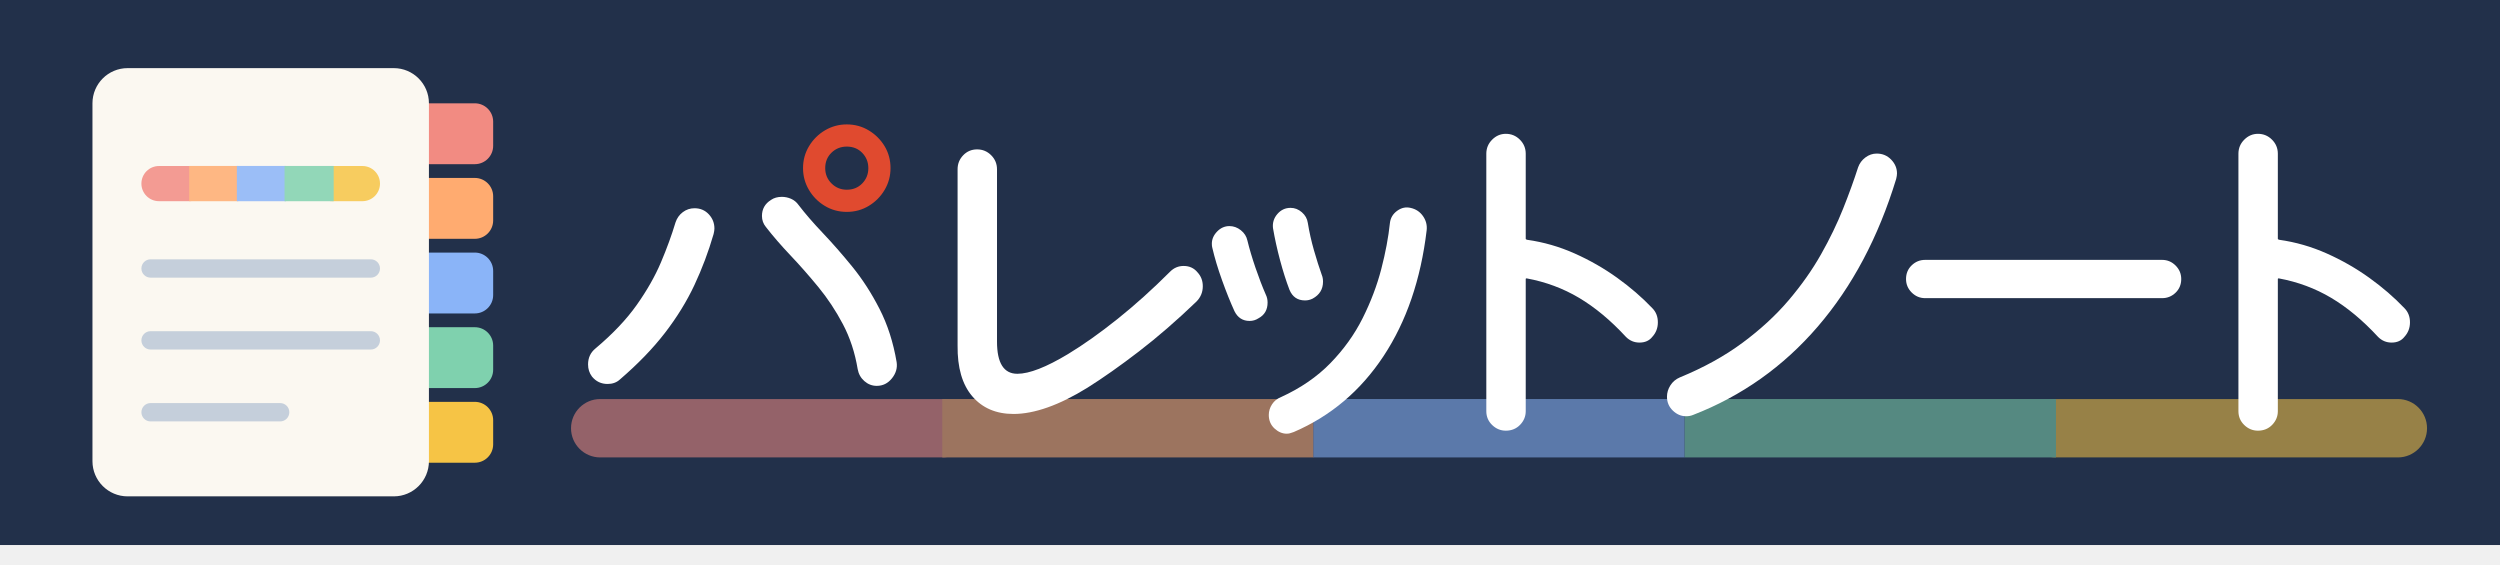
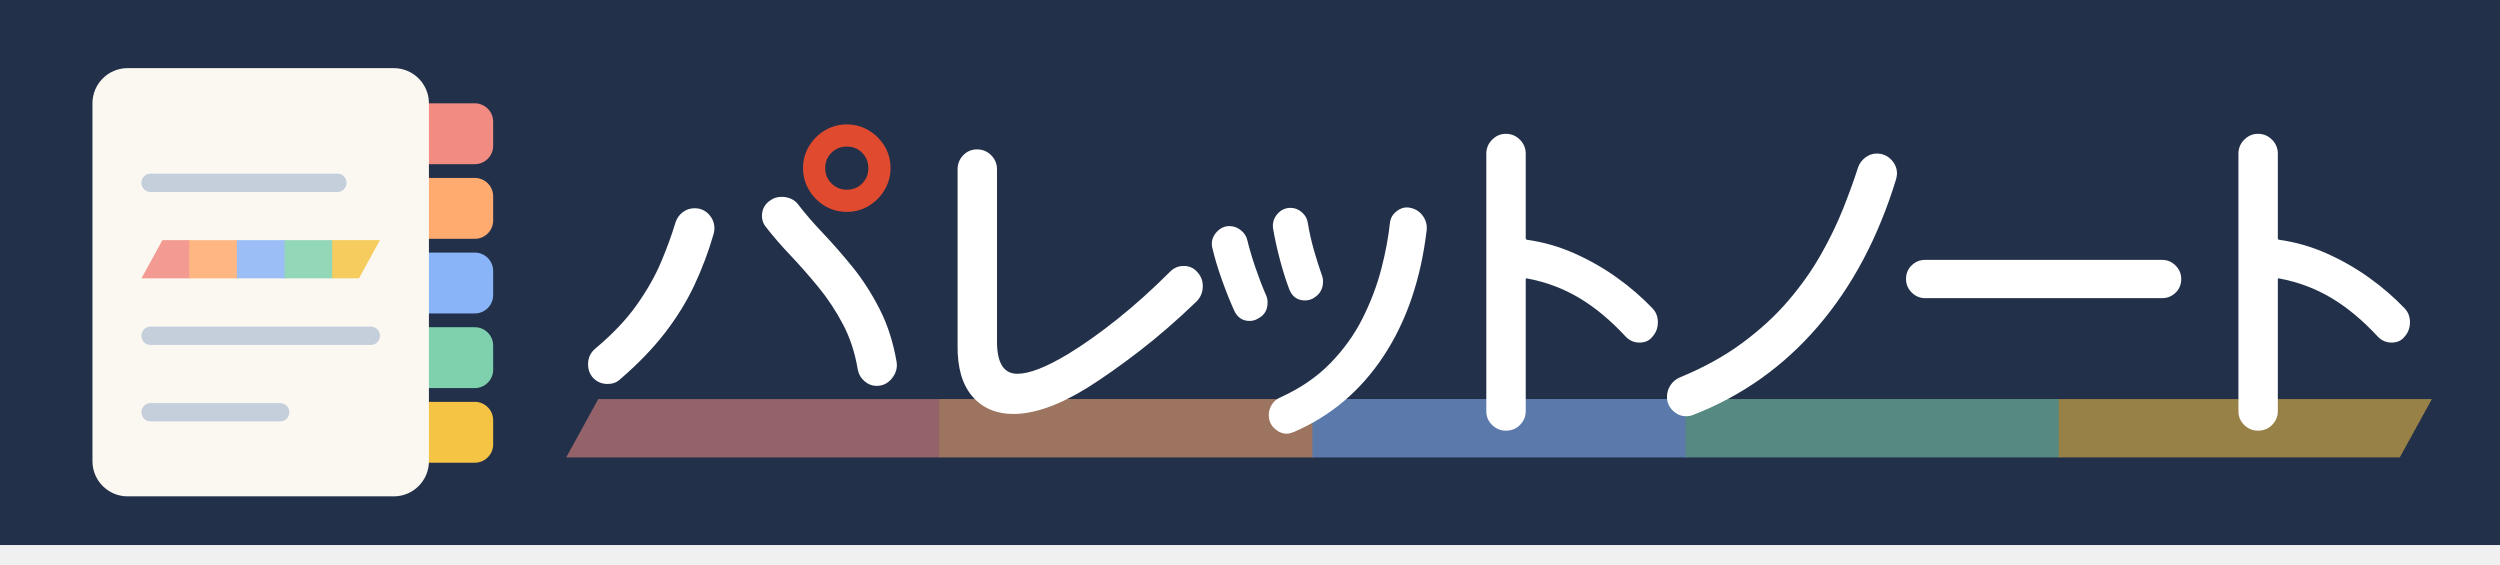
<svg xmlns="http://www.w3.org/2000/svg" viewBox="-38.0 -56.0 1027.476 232">
  <path fill="#22304A" d="M-78,-96 L1029.476,-96 L1029.476,168 L-78,168 L-78,-96 Z" />
  <path fill="#F28B82" d="M126.971,-13.543 L157.143,-13.543 C161.309,-13.543 164.686,-10.166 164.686,-6 L164.686,3.931 C164.686,8.097 161.309,11.474 157.143,11.474 L126.971,11.474 C122.806,11.474 119.429,8.097 119.429,3.931 L119.429,-6 C119.429,-10.166 122.806,-13.543 126.971,-13.543 Z" />
  <path fill="#FFAB70" d="M126.971,17.131 L157.143,17.131 C161.309,17.131 164.686,20.508 164.686,24.674 L164.686,34.606 C164.686,38.772 161.309,42.149 157.143,42.149 L126.971,42.149 C122.806,42.149 119.429,38.772 119.429,34.606 L119.429,24.674 C119.429,20.508 122.806,17.131 126.971,17.131 Z" />
  <path fill="#8AB4F8" d="M126.971,47.806 L157.143,47.806 C161.309,47.806 164.686,51.183 164.686,55.349 L164.686,65.28 C164.686,69.446 161.309,72.823 157.143,72.823 L126.971,72.823 C122.806,72.823 119.429,69.446 119.429,65.28 L119.429,55.349 C119.429,51.183 122.806,47.806 126.971,47.806 Z" />
  <path fill="#7FD1AE" d="M126.971,78.48 L157.143,78.48 C161.309,78.48 164.686,81.857 164.686,86.023 L164.686,95.954 C164.686,100.12 161.309,103.497 157.143,103.497 L126.971,103.497 C122.806,103.497 119.429,100.12 119.429,95.954 L119.429,86.023 C119.429,81.857 122.806,78.48 126.971,78.48 Z" />
  <path fill="#F6C445" d="M126.971,109.154 L157.143,109.154 C161.309,109.154 164.686,112.531 164.686,116.697 L164.686,126.629 C164.686,130.794 161.309,134.171 157.143,134.171 L126.971,134.171 C122.806,134.171 119.429,130.794 119.429,126.629 L119.429,116.697 C119.429,112.531 122.806,109.154 126.971,109.154 Z" />
  <path fill="#FBF8F1" d="M14.457,-28 L123.829,-28 C131.813,-28 138.286,-21.527 138.286,-13.543 L138.286,133.543 C138.286,141.527 131.813,148 123.829,148 L14.457,148 C6.473,148 0,141.527 0,133.543 L0,-13.543 C0,-21.527 6.473,-28 14.457,-28 Z" />
-   <path fill="#C5CFDB" d="M23.886,50.571 L114.4,50.571 C116.483,50.571 118.171,52.26 118.171,54.343 L118.171,54.343 C118.171,56.426 116.483,58.114 114.4,58.114 L23.886,58.114 C21.803,58.114 20.114,56.426 20.114,54.343 L20.114,54.343 C20.114,52.26 21.803,50.571 23.886,50.571 Z M23.886,80.114 L114.4,80.114 C116.483,80.114 118.171,81.803 118.171,83.886 L118.171,83.886 C118.171,85.969 116.483,87.657 114.4,87.657 L23.886,87.657 C21.803,87.657 20.114,85.969 20.114,83.886 L20.114,83.886 C20.114,81.803 21.803,80.114 23.886,80.114 Z M23.886,109.657 L77.138,109.657 C79.221,109.657 80.91,111.346 80.91,113.429 L80.91,113.429 C80.91,115.511 79.221,117.2 77.138,117.2 L23.886,117.2 C21.803,117.2 20.114,115.512 20.114,113.429 L20.114,113.429 C20.114,111.346 21.803,109.657 23.886,109.657 Z" />
-   <path fill="#F39B93" d="M27.343,12.229 L39.726,12.229 C43.718,12.229 46.954,15.465 46.954,19.457 L46.954,19.457 C46.954,23.449 43.718,26.686 39.726,26.686 L27.343,26.686 C23.351,26.686 20.114,23.449 20.114,19.457 L20.114,19.457 C20.114,15.465 23.351,12.229 27.343,12.229 Z" />
-   <path fill="#F7CC5F" d="M98.56,12.229 L110.943,12.229 C114.935,12.229 118.171,15.465 118.171,19.457 L118.171,19.457 C118.171,23.449 114.935,26.686 110.943,26.686 L98.56,26.686 C94.568,26.686 91.331,23.449 91.331,19.457 L91.331,19.457 C91.331,15.465 94.568,12.229 98.56,12.229 Z" />
-   <path fill="#FEB783" d="M39.743,12.2 L59.943,12.2 L59.943,26.7 L39.743,26.7 L39.743,12.2 Z" />
-   <path fill="#9BBEF7" d="M59.343,12.2 L79.543,12.2 L79.543,26.7 L59.343,26.7 L59.343,12.2 Z" />
-   <path fill="#92D7B8" d="M78.943,12.2 L99.143,12.2 L99.143,26.7 L78.943,26.7 L78.943,12.2 Z" />
-   <path fill="#946269" d="M208.686,108 L349.286,108 C355.913,108 361.286,113.373 361.286,120 L361.286,120 C361.286,126.627 355.913,132 349.286,132 L208.686,132 C202.058,132 196.686,126.627 196.686,120 L196.686,120 C196.686,113.373 202.058,108 208.686,108 Z" />
-   <path fill="#978147" d="M806.886,108 L947.486,108 C954.113,108 959.486,113.373 959.486,120 L959.486,120 C959.486,126.627 954.113,132 947.486,132 L806.886,132 C800.258,132 794.886,126.627 794.886,120 L794.886,120 C794.886,113.373 800.258,108 806.886,108 Z" />
-   <path fill="#9C745F" d="M349.286,108 L501.886,108 L501.886,132 L349.286,132 L349.286,108 Z" />
-   <path fill="#5B79AA" d="M501.786,108 L654.386,108 L654.386,132 L501.786,132 L501.786,108 Z" />
-   <path fill="#558981" d="M654.386,108 L806.986,108 L806.986,132 L654.386,132 L654.386,108 Z" />
+   <path fill="#C5CFDB" d="M23.886,15.371 L100.672,15.371 C102.755,15.371 104.443,17.06 104.443,19.143 L104.443,19.143 C104.443,21.226 102.755,22.914 100.672,22.914 L23.886,22.914 C21.803,22.914 20.114,21.226 20.114,19.143 L20.114,19.143 C20.114,17.06 21.803,15.371 23.886,15.371 Z M23.886,78.229 L114.4,78.229 C116.483,78.229 118.171,79.917 118.171,82 L118.171,82 C118.171,84.083 116.483,85.771 114.4,85.771 L23.886,85.771 C21.803,85.771 20.114,84.083 20.114,82 L20.114,82 C20.114,79.917 21.803,78.229 23.886,78.229 Z M23.886,109.657 L77.138,109.657 C79.221,109.657 80.91,111.346 80.91,113.429 L80.91,113.429 C80.91,115.511 79.221,117.2 77.138,117.2 L23.886,117.2 C21.803,117.2 20.114,115.512 20.114,113.429 L20.114,113.429 C20.114,111.346 21.803,109.657 23.886,109.657 Z" />
+   <path fill="#F39B93" d="M28.743,42.7 L40.343,42.7 L40.343,58.4 L20.143,58.4 Z" />
+   <path fill="#FEB783" d="M39.743,42.7 L59.943,42.7 L59.943,58.4 L39.743,58.4 Z" />
+   <path fill="#9BBEF7" d="M59.343,42.7 L79.543,42.7 L79.543,58.4 L59.343,58.4 Z" />
+   <path fill="#92D7B8" d="M78.943,42.7 L99.143,42.7 L99.143,58.4 L78.943,58.4 Z" />
+   <path fill="#F7CC5F" d="M98.543,42.7 L118.143,42.7 L109.543,58.4 L98.543,58.4 Z" />
+   <path fill="#946269" d="M207.886,108 L348.686,108 L348.686,132 L194.686,132 Z" />
+   <path fill="#9C745F" d="M348.086,108 L501.986,108 L501.986,132 L348.086,132 Z" />
+   <path fill="#5B79AA" d="M501.386,108 L655.386,108 L655.386,132 L501.386,132 Z" />
+   <path fill="#558981" d="M654.786,108 L808.686,108 L808.686,132 L654.786,132 Z" />
+   <path fill="#978147" d="M808.086,108 L961.486,108 L948.286,132 L808.086,132 Z" />
  <path fill="#FFFFFF" d="M322.345,101.586 Q319.848,101.586 317.898,99.87 Q315.947,98.153 315.479,95.501 Q313.762,85.202 309.315,76.775 Q304.868,68.349 299.094,61.326 Q293.32,54.304 287.625,48.296 Q281.929,42.289 277.56,36.671 Q276.155,34.954 276.155,32.77 Q276.155,29.025 279.432,26.996 Q280.993,25.904 283.333,25.904 Q285.05,25.904 286.688,26.606 Q288.327,27.308 289.419,28.869 Q293.476,34.174 299.406,40.416 Q305.336,46.658 311.5,54.226 Q317.664,61.795 322.579,71.391 Q327.495,80.988 329.523,93.004 Q329.991,96.125 327.807,98.856 Q325.622,101.586 322.345,101.586 Z M216.077,99.246 Q214.361,100.806 211.708,100.806 Q208.275,100.806 206.09,98.153 Q204.686,96.281 204.686,93.784 Q204.686,90.195 207.339,88.01 Q218.106,78.96 224.504,69.909 Q230.902,60.858 234.569,52.198 Q238.236,43.537 240.576,35.735 Q241.357,33.394 243.229,31.99 Q245.102,30.585 247.443,30.585 Q250.563,30.585 252.592,32.77 Q254.621,34.954 254.621,37.919 Q254.621,38.7 254.309,39.948 Q251.188,50.715 246.506,60.702 Q241.825,70.689 234.491,80.208 Q227.156,89.727 216.077,99.246 Z" />
  <path fill="#FFFFFF" d="M322.345,102.586 Q319.471,102.586 317.237,100.621 Q315.023,98.673 314.494,95.674 Q312.803,85.525 308.431,77.242 Q304.031,68.905 298.322,61.962 Q292.57,54.967 286.899,48.984 Q281.174,42.946 276.778,37.294 Q275.155,35.305 275.155,32.77 Q275.155,28.481 278.882,26.16 Q280.695,24.904 283.333,24.904 Q285.255,24.904 287.082,25.687 Q288.973,26.497 290.226,28.277 Q294.247,33.534 300.131,39.727 Q306.087,45.997 312.275,53.595 Q318.506,61.245 323.469,70.936 Q328.455,80.67 330.509,92.837 Q331.045,96.408 328.588,99.48 Q326.103,102.586 322.345,102.586 Z M216.739,99.995 Q214.739,101.806 211.708,101.806 Q207.803,101.806 205.318,98.789 Q205.304,98.772 205.29,98.753 Q203.686,96.614 203.686,93.784 Q203.686,89.723 206.703,87.238 Q217.364,78.277 223.687,69.332 Q230.023,60.369 233.648,51.808 Q237.294,43.197 239.619,35.447 Q239.623,35.433 239.628,35.418 Q240.507,32.781 242.629,31.19 Q244.769,29.585 247.443,29.585 Q251,29.585 253.325,32.089 Q255.621,34.562 255.621,37.919 Q255.621,38.823 255.279,40.191 Q255.274,40.209 255.269,40.226 Q252.126,51.069 247.412,61.127 Q242.684,71.213 235.283,80.818 Q227.889,90.414 216.739,99.995 Z M322.345,100.586 Q325.141,100.586 327.026,98.231 Q328.938,95.841 328.537,93.17 Q326.534,81.307 321.689,71.847 Q316.822,62.344 310.724,54.858 Q304.585,47.319 298.681,41.105 Q292.715,34.824 288.625,29.476 Q288.612,29.459 288.6,29.442 Q287.671,28.115 286.294,27.525 Q284.845,26.904 283.333,26.904 Q281.308,26.904 280.006,27.815 Q279.982,27.832 279.958,27.846 Q277.155,29.582 277.155,32.77 Q277.155,34.598 278.334,36.038 Q278.341,36.047 278.349,36.057 Q282.688,41.636 288.35,47.608 Q294.07,53.642 299.866,60.691 Q305.705,67.792 310.199,76.308 Q314.722,84.878 316.464,95.327 Q316.871,97.634 318.558,99.119 Q320.226,100.586 322.345,100.586 Z M215.404,98.506 Q215.415,98.496 215.425,98.487 Q226.427,89.035 233.699,79.598 Q240.966,70.166 245.601,60.278 Q250.245,50.37 253.343,39.688 Q253.621,38.571 253.621,37.919 Q253.621,35.347 251.859,33.45 Q250.127,31.585 247.443,31.585 Q245.435,31.585 243.829,32.79 Q242.212,34.002 241.53,36.037 Q239.174,43.885 235.49,52.588 Q231.78,61.347 225.32,70.486 Q218.848,79.642 207.974,88.782 Q205.686,90.667 205.686,93.784 Q205.686,95.935 206.877,97.535 Q208.758,99.806 211.708,99.806 Q213.974,99.806 215.404,98.506 Z" />
  <path fill="#E04A2F" d="M310.017,30.585 Q305.18,30.585 301.201,28.166 Q297.221,25.748 294.881,21.769 Q292.54,17.789 292.54,13.108 Q292.54,8.27 294.959,4.291 Q297.378,0.312 301.357,-2.029 Q305.336,-4.369 310.017,-4.369 Q314.855,-4.369 318.834,-1.951 Q322.813,0.468 325.154,4.369 Q327.495,8.27 327.495,13.108 Q327.495,17.789 325.154,21.769 Q322.813,25.748 318.834,28.166 Q314.855,30.585 310.017,30.585 Z M310.017,22.471 Q314.075,22.471 316.727,19.74 Q319.38,17.009 319.38,13.108 Q319.38,9.207 316.727,6.476 Q314.075,3.745 310.017,3.745 Q306.116,3.745 303.385,6.398 Q300.655,9.051 300.655,13.108 Q300.655,17.009 303.385,19.74 Q306.116,22.471 310.017,22.471 Z" />
  <path fill="#E04A2F" d="M310.017,31.085 Q305.04,31.085 300.941,28.594 Q296.854,26.11 294.45,22.022 Q292.04,17.925 292.04,13.108 Q292.04,8.13 294.532,4.032 Q297.016,-0.055 301.103,-2.46 Q305.2,-4.869 310.017,-4.869 Q314.995,-4.869 319.094,-2.378 Q323.178,0.105 325.583,4.112 Q327.995,8.132 327.995,13.108 Q327.995,17.925 325.585,22.022 Q323.18,26.11 319.094,28.594 Q314.995,31.085 310.017,31.085 Z M310.017,30.085 Q314.715,30.085 318.574,27.739 Q322.446,25.386 324.723,21.515 Q326.995,17.653 326.995,13.108 Q326.995,8.409 324.725,4.627 Q322.448,0.831 318.574,-1.523 Q314.715,-3.869 310.017,-3.869 Q305.472,-3.869 301.61,-1.598 Q297.739,0.679 295.386,4.551 Q293.04,8.411 293.04,13.108 Q293.04,17.653 295.312,21.515 Q297.589,25.386 301.46,27.739 Q305.32,30.085 310.017,30.085 Z M310.017,22.971 Q305.909,22.971 303.032,20.093 Q300.155,17.216 300.155,13.108 Q300.155,8.839 303.037,6.039 Q305.913,3.245 310.017,3.245 Q314.286,3.245 317.086,6.128 Q319.88,9.004 319.88,13.108 Q319.88,17.212 317.086,20.088 Q314.286,22.971 310.017,22.971 Z M310.017,21.971 Q313.863,21.971 316.369,19.392 Q318.88,16.806 318.88,13.108 Q318.88,9.41 316.369,6.824 Q313.863,4.245 310.017,4.245 Q306.319,4.245 303.734,6.757 Q301.155,9.262 301.155,13.108 Q301.155,16.802 303.739,19.386 Q306.323,21.971 310.017,21.971 Z" />
  <path fill="#FFFFFF" d="M408.366,102.523 Q399.783,107.828 392.293,110.481 Q384.803,113.134 378.561,113.134 Q368.262,113.134 362.332,106.19 Q356.402,99.246 356.558,85.982 L356.558,13.576 Q356.558,10.611 358.587,8.505 Q360.616,6.398 363.581,6.398 Q366.545,6.398 368.652,8.505 Q370.759,10.611 370.759,13.576 L370.759,84.421 Q370.759,98.622 380.122,98.622 Q387.768,98.622 401.5,90.351 Q411.019,84.577 421.864,75.917 Q432.709,67.256 443.633,56.333 Q445.661,54.304 448.47,54.304 Q451.591,54.304 453.464,56.645 Q455.336,58.674 455.336,61.638 Q455.336,64.915 452.995,67.256 Q440.98,78.804 429.51,87.62 Q418.041,96.437 408.366,102.523 Z" />
  <path fill="#FFFFFF" d="M408.892,103.373 Q400.218,108.735 392.627,111.424 Q384.975,114.134 378.561,114.134 Q367.801,114.134 361.572,106.839 Q355.398,99.61 355.559,85.97 L355.558,13.576 Q355.558,10.208 357.867,7.811 Q360.19,5.398 363.581,5.398 Q366.96,5.398 369.359,7.797 Q371.759,10.197 371.759,13.576 L371.759,84.421 Q371.759,97.622 380.122,97.622 Q387.49,97.622 400.984,89.494 Q410.445,83.756 421.24,75.135 Q432.042,66.51 442.925,55.626 Q445.247,53.304 448.47,53.304 Q452.053,53.304 454.222,55.993 Q456.336,58.301 456.336,61.638 Q456.336,65.33 453.703,67.963 Q441.633,79.563 430.12,88.413 Q418.613,97.258 408.898,103.369 Z M407.834,101.676 Q407.837,101.674 407.84,101.672 Q417.473,95.612 428.901,86.827 Q440.327,78.044 452.288,66.549 Q454.336,64.501 454.336,61.638 Q454.336,59.065 452.729,57.323 Q452.705,57.297 452.683,57.27 Q451.11,55.304 448.47,55.304 Q446.075,55.304 444.34,57.04 Q433.377,68.003 422.488,76.698 Q411.592,85.399 402.016,91.208 Q388.046,99.622 380.122,99.622 Q369.759,99.622 369.759,84.421 L369.759,13.576 Q369.759,11.025 367.945,9.212 Q366.131,7.398 363.581,7.398 Q361.041,7.398 359.307,9.198 Q357.558,11.014 357.558,13.576 L357.558,85.994 Q357.407,98.882 363.093,105.54 Q368.723,112.134 378.561,112.134 Q384.631,112.134 391.959,109.539 Q399.346,106.922 407.834,101.676 Z" />
  <path fill="#FFFFFF" d="M493.356,120.624 Q492.732,120.78 492.186,121.014 Q491.64,121.248 490.859,121.248 Q488.519,121.248 486.49,119.376 Q484.461,117.503 484.461,114.538 Q484.461,112.51 485.632,110.715 Q486.802,108.921 488.831,108.14 Q501.159,102.523 509.507,93.94 Q517.856,85.358 522.927,75.215 Q527.999,65.072 530.651,54.85 Q533.304,44.629 534.24,35.735 Q534.552,33.082 536.815,31.443 Q539.078,29.805 541.575,30.429 Q544.383,31.053 546.022,33.394 Q547.66,35.735 547.348,38.544 Q543.759,68.661 529.793,89.805 Q515.827,110.949 493.356,120.624 Z M501.002,65.852 Q499.754,66.476 498.35,66.476 Q494.448,66.476 492.888,62.731 Q490.859,57.425 489.065,50.715 Q487.27,44.005 486.178,37.607 Q485.866,34.798 487.738,32.614 Q489.611,30.429 492.42,30.429 Q494.605,30.429 496.399,31.99 Q498.194,33.55 498.506,35.735 Q499.442,41.508 501.08,47.204 Q502.719,52.9 504.279,57.269 Q504.748,58.362 504.748,59.766 Q504.748,63.823 501.002,65.852 Z M478.688,73.966 Q477.283,74.902 475.567,74.902 Q471.978,74.902 470.261,71.469 Q467.764,66.008 465.19,58.83 Q462.615,51.651 461.211,45.566 Q461.054,45.098 461.054,44.161 Q461.054,41.821 462.927,39.87 Q464.8,37.919 467.296,37.919 Q469.481,37.919 471.354,39.402 Q473.226,40.884 473.694,43.069 Q474.943,48.218 477.049,54.382 Q479.156,60.546 481.341,65.54 Q481.965,66.788 481.965,68.349 Q481.965,72.25 478.688,73.966 Z" />
  <path fill="#FFFFFF" d="M493.599,121.594 Q493.052,121.731 492.58,121.933 Q491.845,122.248 490.859,122.248 Q488.128,122.248 485.812,120.111 Q483.461,117.941 483.461,114.538 Q483.461,112.212 484.794,110.169 Q486.133,108.116 488.443,107.218 Q500.582,101.682 508.79,93.243 Q517.03,84.772 522.033,74.767 Q527.057,64.718 529.683,54.599 Q532.317,44.45 533.246,35.63 Q533.611,32.529 536.229,30.633 Q538.863,28.726 541.804,29.456 Q544.984,30.167 546.841,32.821 Q548.696,35.47 548.342,38.654 Q544.724,69.014 530.628,90.356 Q516.497,111.75 493.752,121.543 Q493.677,121.575 493.599,121.594 Z M493.033,119.675 Q515.18,110.115 528.959,89.254 Q542.794,68.307 546.354,38.433 Q546.625,35.999 545.203,33.967 Q543.787,31.945 541.358,31.405 Q541.345,31.402 541.332,31.399 Q539.287,30.888 537.402,32.253 Q535.494,33.635 535.235,35.839 Q534.291,44.808 531.619,55.102 Q528.94,65.425 523.821,75.662 Q518.681,85.944 510.224,94.637 Q501.744,103.355 489.245,109.05 Q489.218,109.063 489.19,109.074 Q487.463,109.738 486.469,111.261 Q485.461,112.807 485.461,114.538 Q485.461,117.065 487.168,118.641 Q488.91,120.248 490.859,120.248 Q491.434,120.248 491.792,120.095 Q492.376,119.845 493.033,119.675 Z M479.198,74.828 Q477.559,75.902 475.567,75.902 Q471.36,75.902 469.367,71.917 Q469.359,71.901 469.352,71.885 Q466.837,66.385 464.248,59.167 Q461.662,51.958 460.245,45.831 Q460.054,45.216 460.054,44.161 Q460.054,41.418 462.206,39.177 Q464.373,36.919 467.296,36.919 Q469.829,36.919 471.974,38.618 Q474.123,40.319 474.669,42.846 Q475.906,47.946 477.996,54.059 Q480.084,60.169 482.247,65.116 Q482.965,66.567 482.965,68.349 Q482.965,72.827 479.198,74.828 Z M501.45,66.746 Q499.99,67.476 498.35,67.476 Q493.782,67.476 491.965,63.115 Q491.959,63.102 491.954,63.088 Q489.907,57.734 488.099,50.974 Q486.292,44.219 485.192,37.776 Q485.187,37.747 485.184,37.718 Q484.824,34.477 486.979,31.963 Q489.151,29.429 492.42,29.429 Q494.979,29.429 497.055,31.235 Q499.131,33.04 499.496,35.593 Q500.419,41.289 502.042,46.928 Q503.666,52.575 505.211,56.905 Q505.748,58.175 505.748,59.766 Q505.748,64.419 501.479,66.731 Q501.464,66.739 501.45,66.746 Z M478.133,73.134 Q478.177,73.105 478.224,73.08 Q480.965,71.645 480.965,68.349 Q480.965,67.024 480.446,65.987 Q480.435,65.964 480.424,65.94 Q478.223,60.909 476.103,54.706 Q473.982,48.498 472.722,43.305 Q472.719,43.292 472.716,43.278 Q472.324,41.445 470.733,40.186 Q469.133,38.919 467.296,38.919 Q465.226,38.919 463.648,40.562 Q462.054,42.223 462.054,44.161 Q462.054,44.935 462.159,45.249 Q462.174,45.294 462.185,45.341 Q463.576,51.369 466.131,58.492 Q468.688,65.62 471.163,71.037 Q472.604,73.902 475.567,73.902 Q476.981,73.902 478.133,73.134 Z M500.541,64.965 Q503.748,63.22 503.748,59.766 Q503.748,58.567 503.36,57.663 Q503.348,57.635 503.338,57.606 Q501.767,53.207 500.119,47.481 Q498.464,41.728 497.516,35.876 Q497.256,34.06 495.743,32.744 Q494.231,31.429 492.42,31.429 Q490.071,31.429 488.498,33.265 Q486.917,35.109 487.169,37.469 Q488.253,43.807 490.031,50.457 Q491.81,57.108 493.817,62.36 Q495.122,65.476 498.35,65.476 Q499.51,65.476 500.541,64.965 Z" />
  <path fill="#FFFFFF" d="M640.337,71.313 Q642.365,73.342 642.365,76.463 Q642.365,79.584 640.337,81.769 Q638.776,83.797 635.811,83.797 Q633.002,83.797 630.974,81.769 Q621.455,71.469 611.468,65.54 Q601.481,59.61 589.621,57.425 L589.309,57.425 Q588.061,57.425 588.061,58.674 L588.061,112.978 Q588.061,115.787 586.032,117.893 Q584.004,120 580.883,120 Q578.074,120 575.967,117.971 Q573.861,115.943 573.861,112.978 L573.861,7.178 Q573.861,4.213 575.967,2.107 Q578.074,0 580.883,0 Q583.848,0 585.954,2.107 Q588.061,4.213 588.061,7.178 L588.061,42.133 Q588.061,43.225 589.465,43.537 Q599.452,44.941 608.737,49.077 Q618.022,53.212 626.058,58.986 Q634.095,64.759 640.337,71.313 Z" />
  <path fill="#FFFFFF" d="M643.365,76.463 Q643.365,79.953 641.101,82.415 Q639.242,84.797 635.811,84.797 Q632.588,84.797 630.267,82.476 Q630.253,82.462 630.24,82.447 Q620.819,72.255 610.957,66.4 Q601.162,60.583 589.53,58.425 L589.309,58.425 Q589.061,58.425 589.061,58.674 L589.061,112.978 Q589.061,116.19 586.753,118.587 Q584.429,121 580.883,121 Q577.671,121 575.274,118.692 Q572.861,116.368 572.861,112.978 L572.861,7.178 Q572.861,3.799 575.26,1.4 Q577.66,-1 580.883,-1 Q584.262,-1 586.661,1.4 Q589.061,3.799 589.061,7.178 L589.061,42.133 Q589.061,42.414 589.647,42.553 Q599.75,43.98 609.144,48.163 Q618.522,52.34 626.642,58.174 Q634.75,63.999 641.053,70.616 Q643.365,72.935 643.365,76.463 Z M639.63,72.021 Q639.621,72.012 639.612,72.003 Q633.435,65.517 625.475,59.798 Q617.522,54.084 608.33,49.99 Q599.174,45.912 589.326,44.527 Q589.287,44.522 589.248,44.513 Q587.061,44.027 587.061,42.133 L587.061,7.178 Q587.061,4.627 585.247,2.814 Q583.434,1 580.883,1 Q578.488,1 576.674,2.814 Q574.861,4.627 574.861,7.178 L574.861,112.978 Q574.861,115.517 576.661,117.251 Q578.477,119 580.883,119 Q583.578,119 585.312,117.2 Q587.061,115.384 587.061,112.978 L587.061,58.674 Q587.061,56.425 589.309,56.425 L589.621,56.425 Q589.713,56.425 589.803,56.442 Q601.838,58.659 611.979,64.68 Q622.083,70.679 631.694,81.075 Q633.426,82.797 635.811,82.797 Q638.284,82.797 639.544,81.159 Q639.572,81.122 639.604,81.088 Q641.365,79.191 641.365,76.463 Q641.365,73.756 639.63,72.021 Z" />
  <path fill="#FFFFFF" d="M657.474,113.602 Q656.381,114.07 654.977,114.07 Q652.324,114.07 650.217,112.042 Q648.111,110.013 648.111,107.048 Q648.111,104.863 649.359,102.913 Q650.607,100.962 652.792,100.026 Q667.617,93.94 678.774,85.67 Q689.931,77.399 697.89,68.036 Q705.848,58.674 711.31,48.999 Q716.771,39.324 720.438,30.117 Q724.106,20.91 726.602,13.108 Q727.383,10.923 729.255,9.519 Q731.128,8.114 733.312,8.114 Q736.433,8.114 738.54,10.299 Q740.646,12.484 740.646,15.293 Q740.646,16.073 740.334,17.321 Q729.411,53.056 708.345,77.555 Q687.278,102.055 657.474,113.602 Z" />
  <path fill="#FFFFFF" d="M654.977,115.07 Q651.921,115.07 649.524,112.762 Q647.111,110.438 647.111,107.048 Q647.111,104.571 648.517,102.374 Q649.931,100.164 652.398,99.107 Q667.121,93.063 678.178,84.866 Q689.244,76.664 697.128,67.389 Q705.024,58.099 710.439,48.507 Q715.867,38.891 719.509,29.747 Q723.164,20.573 725.65,12.803 Q725.655,12.787 725.661,12.772 Q726.542,10.304 728.655,8.719 Q730.794,7.114 733.312,7.114 Q736.858,7.114 739.26,9.605 Q741.646,12.08 741.646,15.293 Q741.646,16.196 741.305,17.564 Q741.298,17.589 741.291,17.614 Q730.306,53.549 709.103,78.207 Q687.879,102.89 657.851,114.528 Q656.576,115.07 654.977,115.07 Z M657.08,112.683 Q657.096,112.676 657.112,112.67 Q686.684,101.213 707.587,76.903 Q728.509,52.572 739.37,17.054 Q739.646,15.943 739.646,15.293 Q739.646,12.887 737.82,10.993 Q736.008,9.114 733.312,9.114 Q731.461,9.114 729.855,10.319 Q728.23,11.538 727.549,13.429 Q725.044,21.258 721.367,30.487 Q717.675,39.757 712.18,49.49 Q706.672,59.248 698.652,68.684 Q690.619,78.134 679.369,86.473 Q668.112,94.818 653.186,100.945 Q651.284,101.76 650.201,103.452 Q649.111,105.156 649.111,107.048 Q649.111,109.588 650.911,111.321 Q652.727,113.07 654.977,113.07 Q656.176,113.07 657.08,112.683 Z" />
  <path fill="#FFFFFF" d="M850.6,65.54 L753.227,65.54 Q750.418,65.54 748.389,63.511 Q746.361,61.482 746.361,58.674 Q746.361,55.709 748.389,53.758 Q750.418,51.808 753.227,51.808 L850.6,51.808 Q853.409,51.808 855.437,53.836 Q857.466,55.865 857.466,58.674 Q857.466,61.638 855.437,63.589 Q853.409,65.54 850.6,65.54 Z" />
  <path fill="#FFFFFF" d="M850.6,66.54 L753.227,66.54 Q750.004,66.54 747.682,64.218 Q745.361,61.897 745.361,58.674 Q745.361,55.283 747.696,53.037 Q750.015,50.808 753.227,50.808 L850.6,50.808 Q853.823,50.808 856.145,53.129 Q858.466,55.451 858.466,58.674 Q858.466,62.064 856.131,64.31 Q853.812,66.54 850.6,66.54 Z M850.6,64.54 Q853.006,64.54 854.744,62.868 Q856.466,61.213 856.466,58.674 Q856.466,56.279 854.73,54.543 Q852.995,52.808 850.6,52.808 L753.227,52.808 Q750.821,52.808 749.082,54.479 Q747.361,56.134 747.361,58.674 Q747.361,61.068 749.096,62.804 Q750.832,64.54 753.227,64.54 Z" />
  <path fill="#FFFFFF" d="M949.447,71.313 Q951.476,73.342 951.476,76.463 Q951.476,79.584 949.447,81.769 Q947.887,83.797 944.922,83.797 Q942.113,83.797 940.084,81.769 Q930.565,71.469 920.578,65.54 Q910.591,59.61 898.732,57.425 L898.42,57.425 Q897.171,57.425 897.171,58.674 L897.171,112.978 Q897.171,115.787 895.143,117.893 Q893.114,120 889.993,120 Q887.184,120 885.078,117.971 Q882.971,115.943 882.971,112.978 L882.971,7.178 Q882.971,4.213 885.078,2.107 Q887.184,0 889.993,0 Q892.958,0 895.065,2.107 Q897.171,4.213 897.171,7.178 L897.171,42.133 Q897.171,43.225 898.576,43.537 Q908.563,44.941 917.848,49.077 Q927.132,53.212 935.169,58.986 Q943.205,64.759 949.447,71.313 Z" />
  <path fill="#FFFFFF" d="M952.476,76.463 Q952.476,79.953 950.211,82.415 Q948.352,84.797 944.922,84.797 Q941.699,84.797 939.377,82.476 Q939.363,82.462 939.35,82.447 Q929.93,72.255 920.068,66.4 Q910.272,60.583 898.64,58.425 L898.42,58.425 Q898.171,58.425 898.171,58.674 L898.171,112.978 Q898.171,116.19 895.863,118.587 Q893.539,121 889.993,121 Q886.781,121 884.384,118.692 Q881.971,116.368 881.971,112.978 L881.971,7.178 Q881.971,3.799 884.371,1.4 Q886.77,-1 889.993,-1 Q893.372,-1 895.772,1.4 Q898.171,3.799 898.171,7.178 L898.171,42.133 Q898.171,42.414 898.757,42.553 Q908.861,43.98 918.254,48.163 Q927.633,52.34 935.752,58.174 Q943.854,63.994 950.154,70.606 Q950.163,70.615 950.171,70.624 Q952.476,72.941 952.476,76.463 Z M948.74,72.021 Q948.731,72.012 948.723,72.003 Q942.546,65.517 934.585,59.798 Q926.632,54.084 917.441,49.99 Q908.284,45.912 898.437,44.527 Q898.397,44.522 898.359,44.513 Q896.171,44.027 896.171,42.133 L896.171,7.178 Q896.171,4.627 894.358,2.814 Q892.544,1 889.993,1 Q887.599,1 885.785,2.814 Q883.971,4.627 883.971,7.178 L883.971,112.978 Q883.971,115.517 885.771,117.251 Q887.588,119 889.993,119 Q892.689,119 894.422,117.2 Q896.171,115.384 896.171,112.978 L896.171,58.674 Q896.171,56.425 898.42,56.425 L898.732,56.425 Q898.823,56.425 898.913,56.442 Q910.948,58.659 921.089,64.68 Q931.194,70.68 940.805,81.075 Q942.536,82.797 944.922,82.797 Q947.394,82.797 948.654,81.159 Q948.683,81.122 948.714,81.088 Q950.476,79.191 950.476,76.463 Q950.476,73.756 948.74,72.021 Z" />
</svg>
